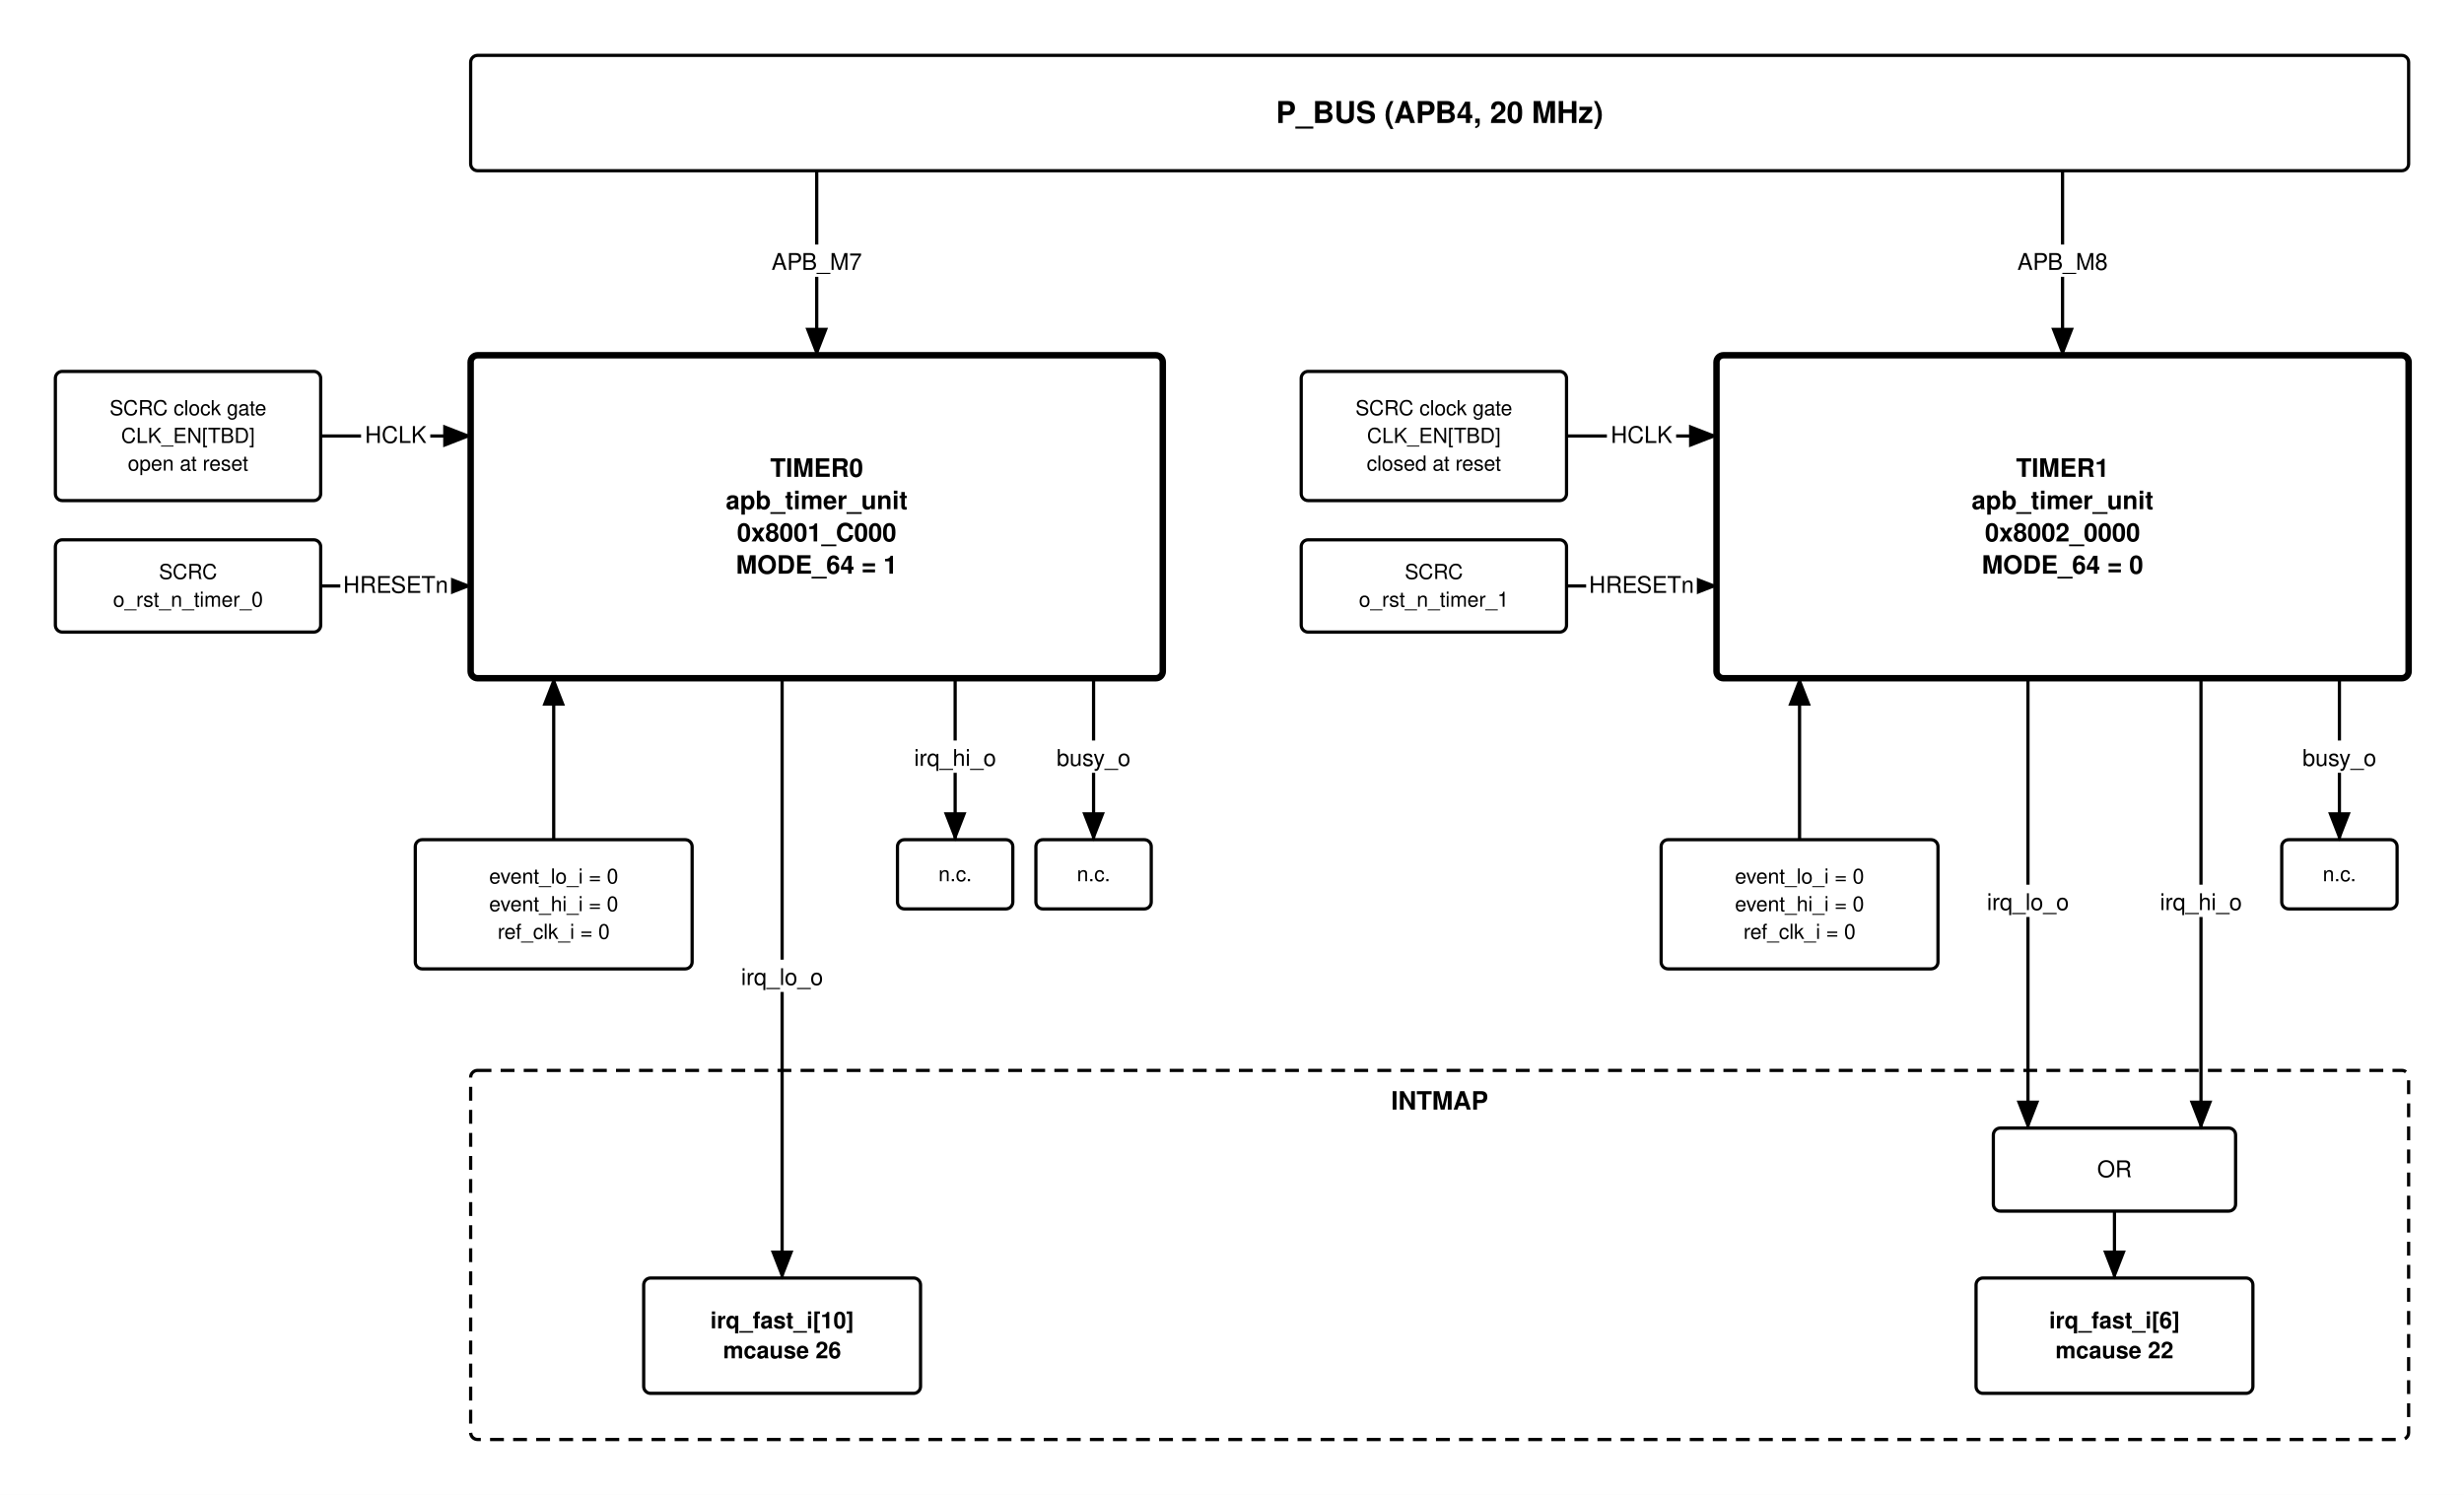
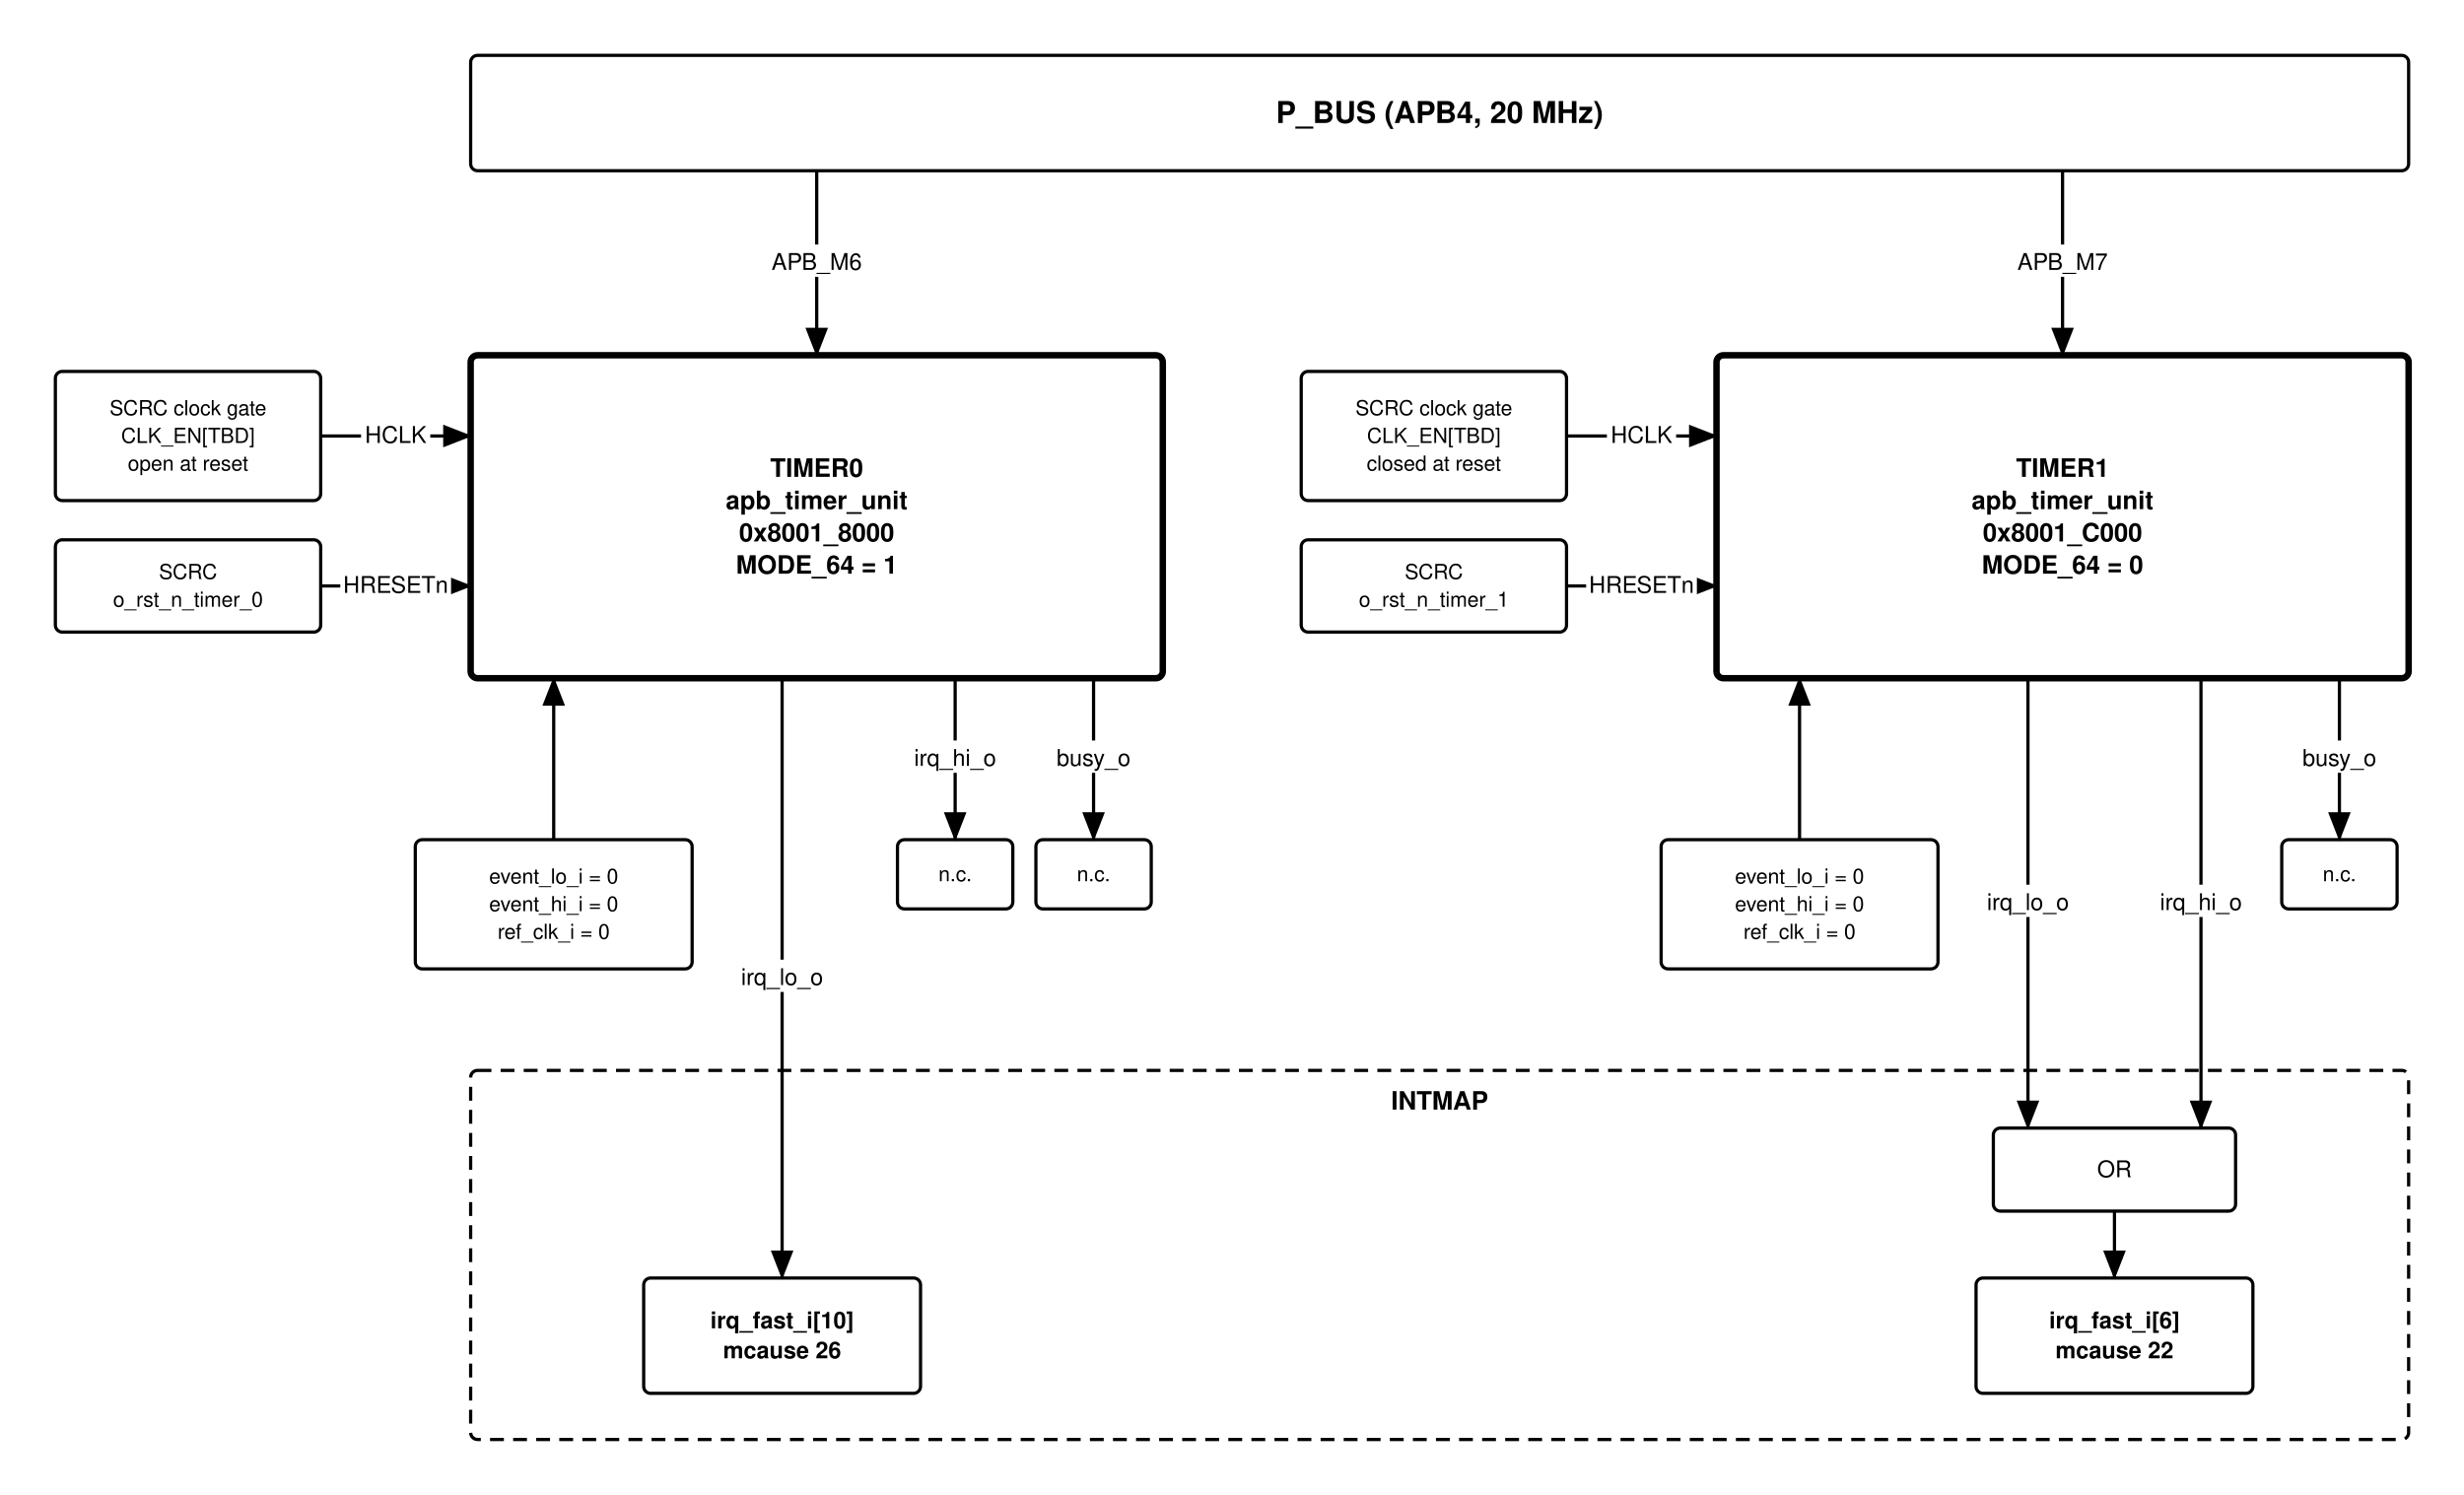
<svg xmlns="http://www.w3.org/2000/svg" width="1068" height="648" viewBox="-4 16 1068 648" font-family="Helvetica,Arial,sans-serif">
  <defs>
    <marker id="ah" markerWidth="9" markerHeight="7" refX="8.5" refY="3.5" orient="auto">
      <polygon points="0 0, 9 3.5, 0 7" fill="#000000" />
    </marker>
    <marker id="ahs" markerWidth="9" markerHeight="7" refX="0.5" refY="3.5" orient="auto">
      <polygon points="9 0, 0 3.5, 9 7" fill="#000000" />
    </marker>
  </defs>
  <rect x="-4" y="16" width="1068" height="648" fill="#ffffff" />
  <rect x="200" y="40" width="840" height="50" rx="3" fill="#ffffff" stroke="#000000" stroke-width="1.4" />
  <rect x="200" y="170" width="300" height="140" rx="3" fill="#ffffff" stroke="#000000" stroke-width="2.8" />
  <rect x="740" y="170" width="300" height="140" rx="3" fill="#ffffff" stroke="#000000" stroke-width="2.8" />
  <rect x="20" y="177" width="115" height="56" rx="3" fill="#ffffff" stroke="#000000" stroke-width="1.4" />
  <rect x="20" y="250" width="115" height="40" rx="3" fill="#ffffff" stroke="#000000" stroke-width="1.4" />
  <rect x="560" y="177" width="115" height="56" rx="3" fill="#ffffff" stroke="#000000" stroke-width="1.4" />
  <rect x="560" y="250" width="115" height="40" rx="3" fill="#ffffff" stroke="#000000" stroke-width="1.4" />
  <rect x="176" y="380" width="120" height="56" rx="3" fill="#ffffff" stroke="#000000" stroke-width="1.4" />
  <rect x="385" y="380" width="50" height="30" rx="3" fill="#ffffff" stroke="#000000" stroke-width="1.4" />
  <rect x="445" y="380" width="50" height="30" rx="3" fill="#ffffff" stroke="#000000" stroke-width="1.4" />
  <rect x="716" y="380" width="120" height="56" rx="3" fill="#ffffff" stroke="#000000" stroke-width="1.4" />
  <rect x="985" y="380" width="50" height="30" rx="3" fill="#ffffff" stroke="#000000" stroke-width="1.4" />
  <rect x="200" y="480" width="840" height="160" rx="3" fill="none" stroke="#000000" stroke-width="1.4" stroke-dasharray="6 4" />
  <rect x="860" y="505" width="105" height="36" rx="3" fill="#ffffff" stroke="#000000" stroke-width="1.4" />
  <rect x="275" y="570" width="120" height="50" rx="3" fill="#ffffff" stroke="#000000" stroke-width="1.4" />
  <rect x="852.5" y="570" width="120" height="50" rx="3" fill="#ffffff" stroke="#000000" stroke-width="1.4" />
  <polyline points="350.0,90.0 350.0,170.0" fill="none" stroke="#000000" stroke-width="1.4" marker-end="url(#ah)" />
  <rect x="329.0" y="122.0" width="42.0" height="14" fill="#ffffff" />
-   <text x="350.0" y="133.0" font-size="10" fill="#000000" text-anchor="middle">APB_M7</text>
+   <text x="350.0" y="133.0" font-size="10" fill="#000000" text-anchor="middle">APB_M6</text>
  <polyline points="890.0,90.0 890.0,170.0" fill="none" stroke="#000000" stroke-width="1.4" marker-end="url(#ah)" />
  <rect x="869.0" y="122.0" width="42.0" height="14" fill="#ffffff" />
-   <text x="890.0" y="133.0" font-size="10" fill="#000000" text-anchor="middle">APB_M8</text>
+   <text x="890.0" y="133.0" font-size="10" fill="#000000" text-anchor="middle">APB_M7</text>
  <polyline points="135.0,205.0 200.0,205.0" fill="none" stroke="#000000" stroke-width="1.4" marker-end="url(#ah)" />
  <rect x="152.5" y="197.0" width="30.0" height="14" fill="#ffffff" />
  <text x="167.5" y="208.0" font-size="10" fill="#000000" text-anchor="middle">HCLK</text>
  <polyline points="135.0,270.0 200.0,270.0" fill="none" stroke="#000000" stroke-width="1.4" marker-end="url(#ah)" />
  <rect x="143.5" y="262.0" width="48.0" height="14" fill="#ffffff" />
  <text x="167.5" y="273.0" font-size="10" fill="#000000" text-anchor="middle">HRESETn</text>
  <polyline points="675.0,205.0 740.0,205.0" fill="none" stroke="#000000" stroke-width="1.4" marker-end="url(#ah)" />
  <rect x="692.5" y="197.0" width="30.0" height="14" fill="#ffffff" />
  <text x="707.5" y="208.0" font-size="10" fill="#000000" text-anchor="middle">HCLK</text>
  <polyline points="675.0,270.0 740.0,270.0" fill="none" stroke="#000000" stroke-width="1.4" marker-end="url(#ah)" />
  <rect x="683.5" y="262.0" width="48.0" height="14" fill="#ffffff" />
  <text x="707.5" y="273.0" font-size="10" fill="#000000" text-anchor="middle">HRESETn</text>
  <polyline points="236.0,380.0 236.0,310.0" fill="none" stroke="#000000" stroke-width="1.4" marker-end="url(#ah)" />
  <polyline points="776.0,380.0 776.0,310.0" fill="none" stroke="#000000" stroke-width="1.4" marker-end="url(#ah)" />
  <polyline points="335.0,310.0 335.0,570.0" fill="none" stroke="#000000" stroke-width="1.4" marker-end="url(#ah)" />
  <rect x="308.0" y="432.0" width="54.0" height="14" fill="#ffffff" />
  <text x="335.0" y="443.0" font-size="10" fill="#000000" text-anchor="middle">irq_lo_o</text>
  <polyline points="410.0,310.0 410.0,380.0" fill="none" stroke="#000000" stroke-width="1.4" marker-end="url(#ah)" />
  <rect x="383.0" y="337.0" width="54.0" height="14" fill="#ffffff" />
  <text x="410.0" y="348.0" font-size="10" fill="#000000" text-anchor="middle">irq_hi_o</text>
  <polyline points="470.0,310.0 470.0,380.0" fill="none" stroke="#000000" stroke-width="1.4" marker-end="url(#ah)" />
  <rect x="449.0" y="337.0" width="42.0" height="14" fill="#ffffff" />
  <text x="470.0" y="348.0" font-size="10" fill="#000000" text-anchor="middle">busy_o</text>
  <polyline points="875.0,310.0 875.0,505.0" fill="none" stroke="#000000" stroke-width="1.4" marker-end="url(#ah)" />
  <rect x="848.0" y="399.5" width="54.0" height="14" fill="#ffffff" />
  <text x="875.0" y="410.5" font-size="10" fill="#000000" text-anchor="middle">irq_lo_o</text>
  <polyline points="950.0,310.0 950.0,505.0" fill="none" stroke="#000000" stroke-width="1.4" marker-end="url(#ah)" />
  <rect x="923.0" y="399.5" width="54.0" height="14" fill="#ffffff" />
  <text x="950.0" y="410.5" font-size="10" fill="#000000" text-anchor="middle">irq_hi_o</text>
  <polyline points="1010.0,310.0 1010.0,380.0" fill="none" stroke="#000000" stroke-width="1.4" marker-end="url(#ah)" />
  <rect x="989.0" y="337.0" width="42.0" height="14" fill="#ffffff" />
  <text x="1010.0" y="348.0" font-size="10" fill="#000000" text-anchor="middle">busy_o</text>
  <polyline points="912.5,541.0 912.5,570.0" fill="none" stroke="#000000" stroke-width="1.4" marker-end="url(#ah)" />
  <text x="620.0" y="69.3" font-size="13" text-anchor="middle" fill="#000000" font-weight="bold">P_BUS  (APB4, 20 MHz)</text>
  <text x="350.0" y="222.7" font-size="11" text-anchor="middle" fill="#000000" font-weight="bold">TIMER0</text>
  <text x="350.0" y="236.7" font-size="11" text-anchor="middle" fill="#000000" font-weight="bold">apb_timer_unit</text>
-   <text x="350.0" y="250.7" font-size="11" text-anchor="middle" fill="#000000" font-weight="bold">0x8001_C000</text>
+   <text x="350.0" y="250.7" font-size="11" text-anchor="middle" fill="#000000" font-weight="bold">0x8001_8000</text>
  <text x="350.0" y="264.7" font-size="11" text-anchor="middle" fill="#000000" font-weight="bold">MODE_64 = 1</text>
  <text x="890.0" y="222.7" font-size="11" text-anchor="middle" fill="#000000" font-weight="bold">TIMER1</text>
  <text x="890.0" y="236.7" font-size="11" text-anchor="middle" fill="#000000" font-weight="bold">apb_timer_unit</text>
-   <text x="890.0" y="250.7" font-size="11" text-anchor="middle" fill="#000000" font-weight="bold">0x8002_0000</text>
+   <text x="890.0" y="250.7" font-size="11" text-anchor="middle" fill="#000000" font-weight="bold">0x8001_C000</text>
  <text x="890.0" y="264.7" font-size="11" text-anchor="middle" fill="#000000" font-weight="bold">MODE_64 = 0</text>
  <text x="77.5" y="196.0" font-size="9" text-anchor="middle" fill="#000000">SCRC clock gate</text>
  <text x="77.5" y="208.0" font-size="9" text-anchor="middle" fill="#000000">CLK_EN[TBD]</text>
  <text x="77.5" y="220.0" font-size="9" text-anchor="middle" fill="#000000">open at reset</text>
  <text x="77.5" y="267.0" font-size="9" text-anchor="middle" fill="#000000">SCRC</text>
  <text x="77.5" y="279.0" font-size="9" text-anchor="middle" fill="#000000">o_rst_n_timer_0</text>
  <text x="617.5" y="196.0" font-size="9" text-anchor="middle" fill="#000000">SCRC clock gate</text>
  <text x="617.5" y="208.0" font-size="9" text-anchor="middle" fill="#000000">CLK_EN[TBD]</text>
  <text x="617.5" y="220.0" font-size="9" text-anchor="middle" fill="#000000">closed at reset</text>
  <text x="617.5" y="267.0" font-size="9" text-anchor="middle" fill="#000000">SCRC</text>
  <text x="617.5" y="279.0" font-size="9" text-anchor="middle" fill="#000000">o_rst_n_timer_1</text>
  <text x="236.0" y="399.0" font-size="9" text-anchor="middle" fill="#000000">event_lo_i = 0</text>
  <text x="236.0" y="411.0" font-size="9" text-anchor="middle" fill="#000000">event_hi_i = 0</text>
  <text x="236.0" y="423.0" font-size="9" text-anchor="middle" fill="#000000">ref_clk_i = 0</text>
  <text x="410.0" y="398.0" font-size="9" text-anchor="middle" fill="#000000">n.c.</text>
  <text x="470.0" y="398.0" font-size="9" text-anchor="middle" fill="#000000">n.c.</text>
  <text x="776.0" y="399.0" font-size="9" text-anchor="middle" fill="#000000">event_lo_i = 0</text>
  <text x="776.0" y="411.0" font-size="9" text-anchor="middle" fill="#000000">event_hi_i = 0</text>
  <text x="776.0" y="423.0" font-size="9" text-anchor="middle" fill="#000000">ref_clk_i = 0</text>
  <text x="1010.0" y="398.0" font-size="9" text-anchor="middle" fill="#000000">n.c.</text>
  <text x="620.0" y="497.0" font-size="11" text-anchor="middle" fill="#000000" font-weight="bold">INTMAP</text>
  <text x="912.5" y="526.3" font-size="10" text-anchor="middle" fill="#000000">OR</text>
  <text x="335.0" y="591.8" font-size="10" text-anchor="middle" fill="#000000" font-weight="bold">irq_fast_i[10]</text>
  <text x="335.0" y="604.8" font-size="10" text-anchor="middle" fill="#000000" font-weight="bold">mcause 26</text>
  <text x="912.5" y="591.8" font-size="10" text-anchor="middle" fill="#000000" font-weight="bold">irq_fast_i[6]</text>
  <text x="912.5" y="604.8" font-size="10" text-anchor="middle" fill="#000000" font-weight="bold">mcause 22</text>
</svg>
